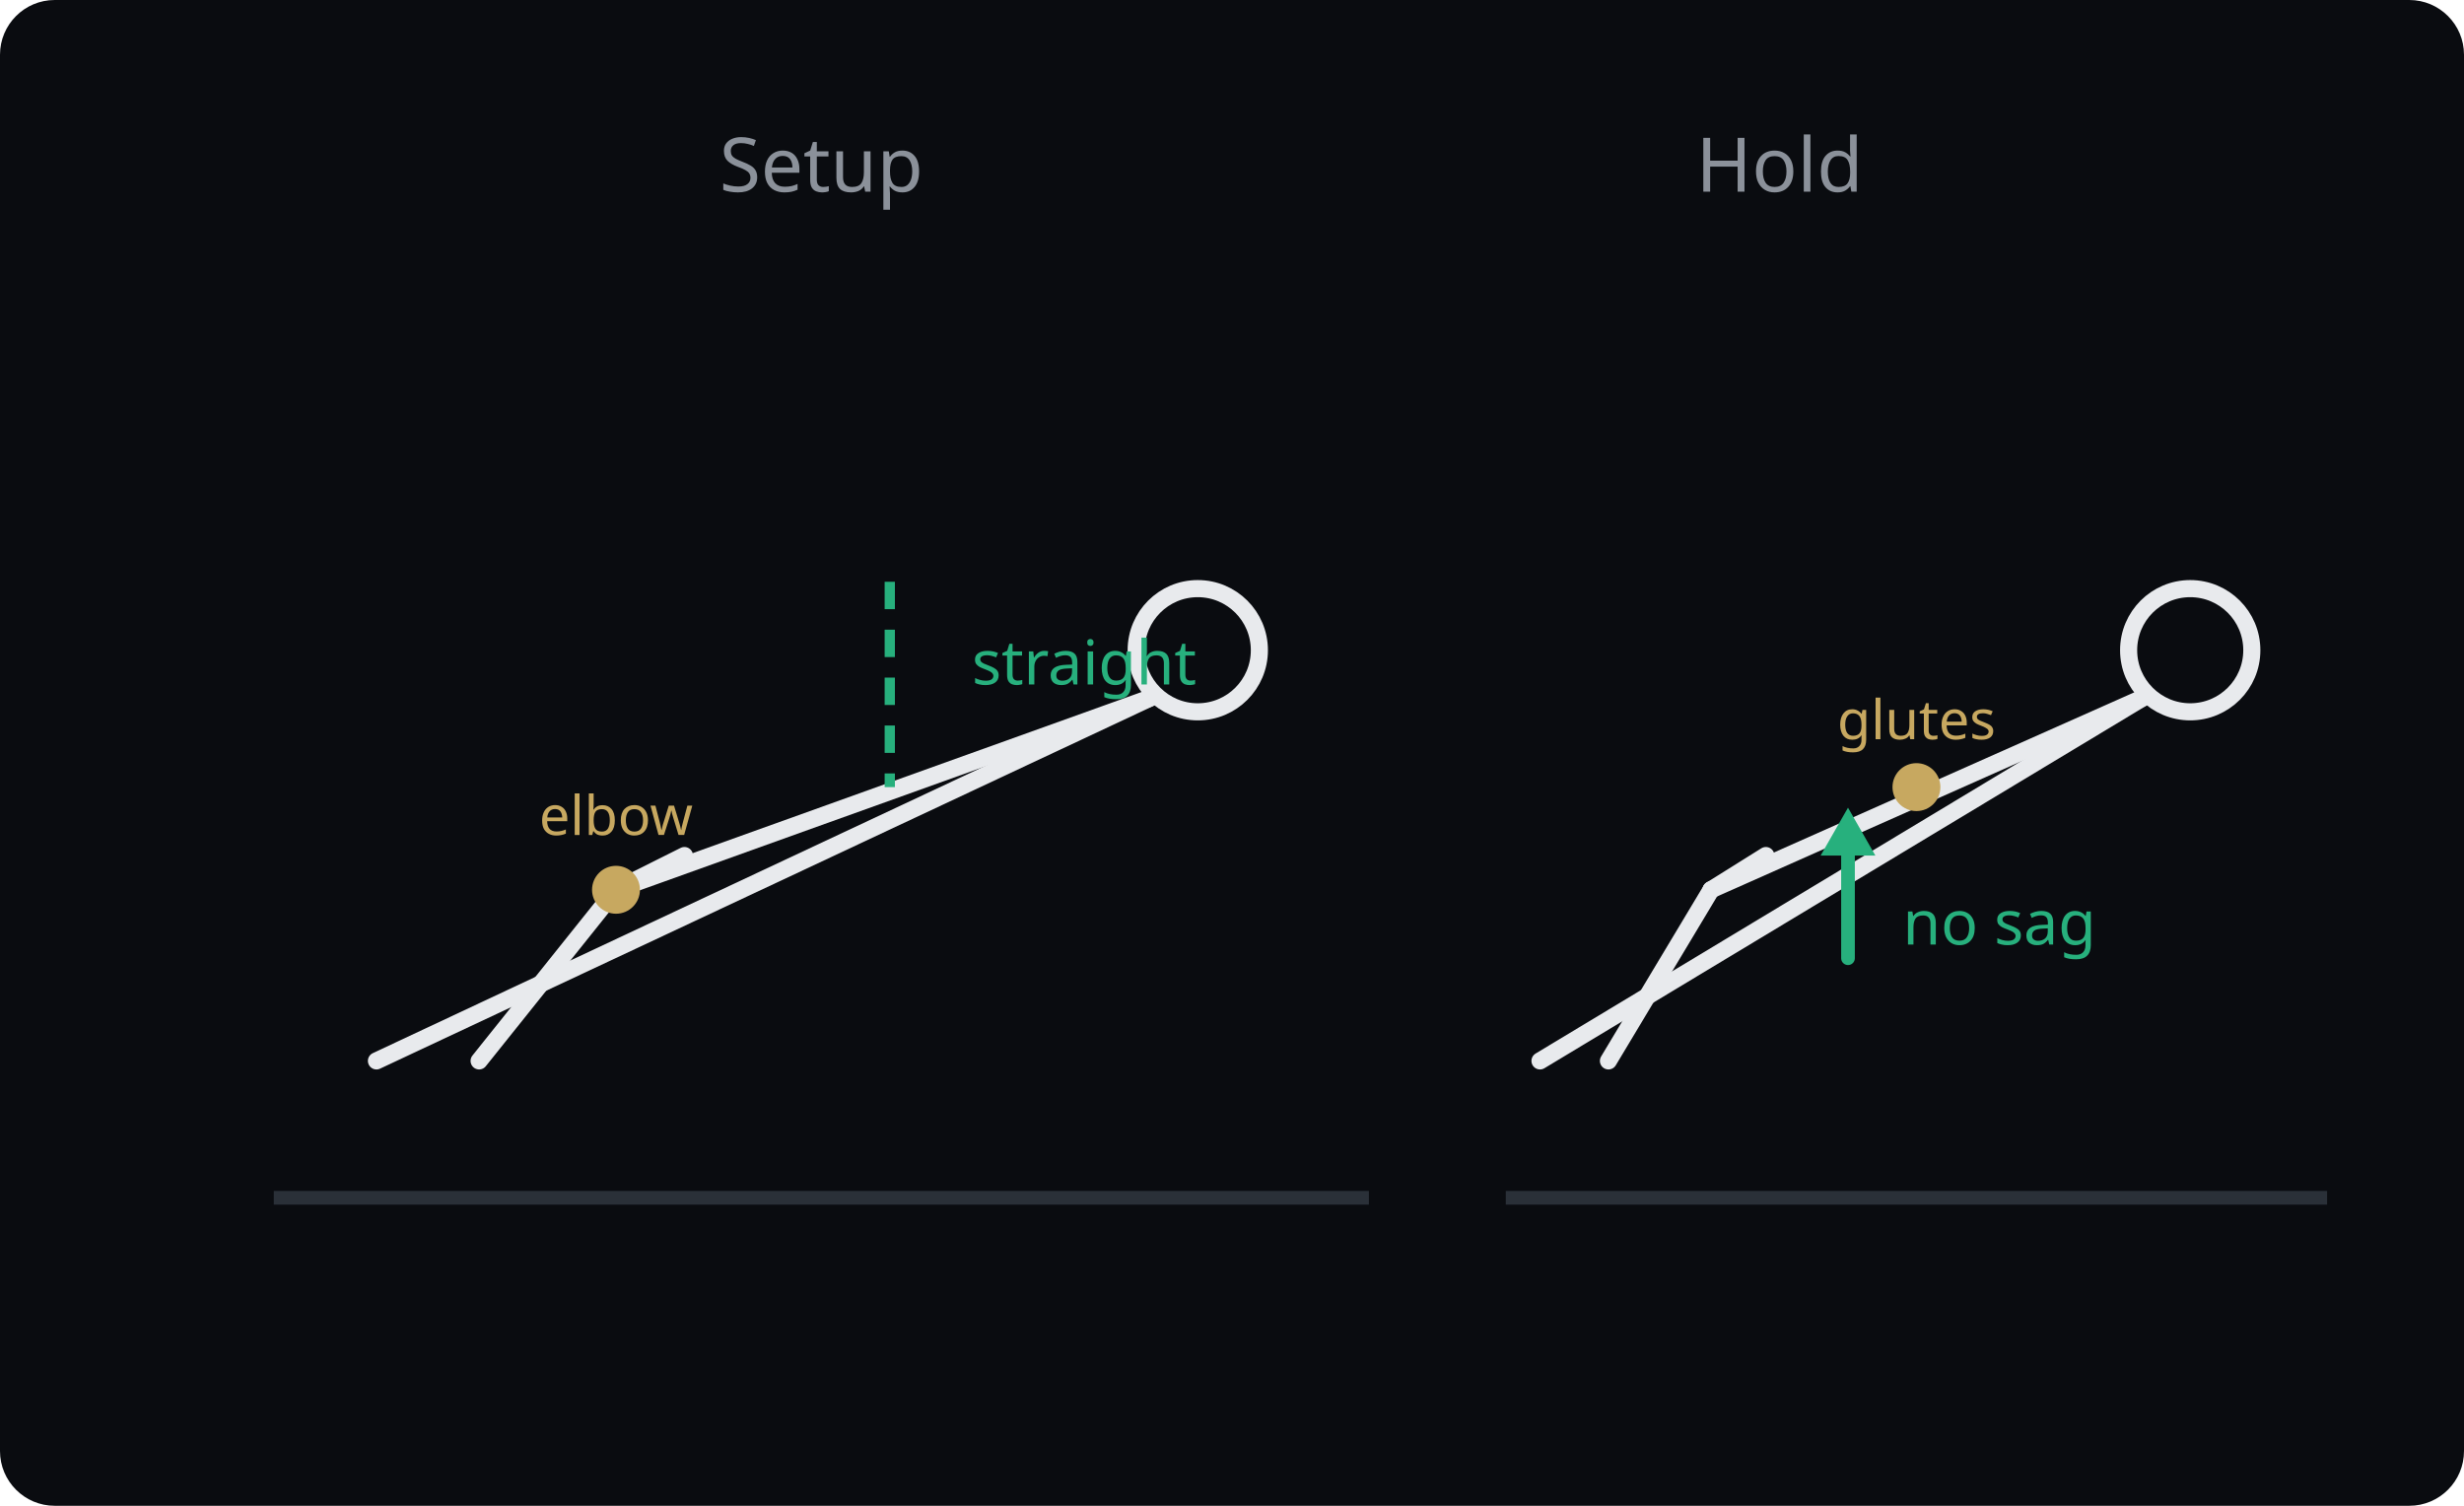
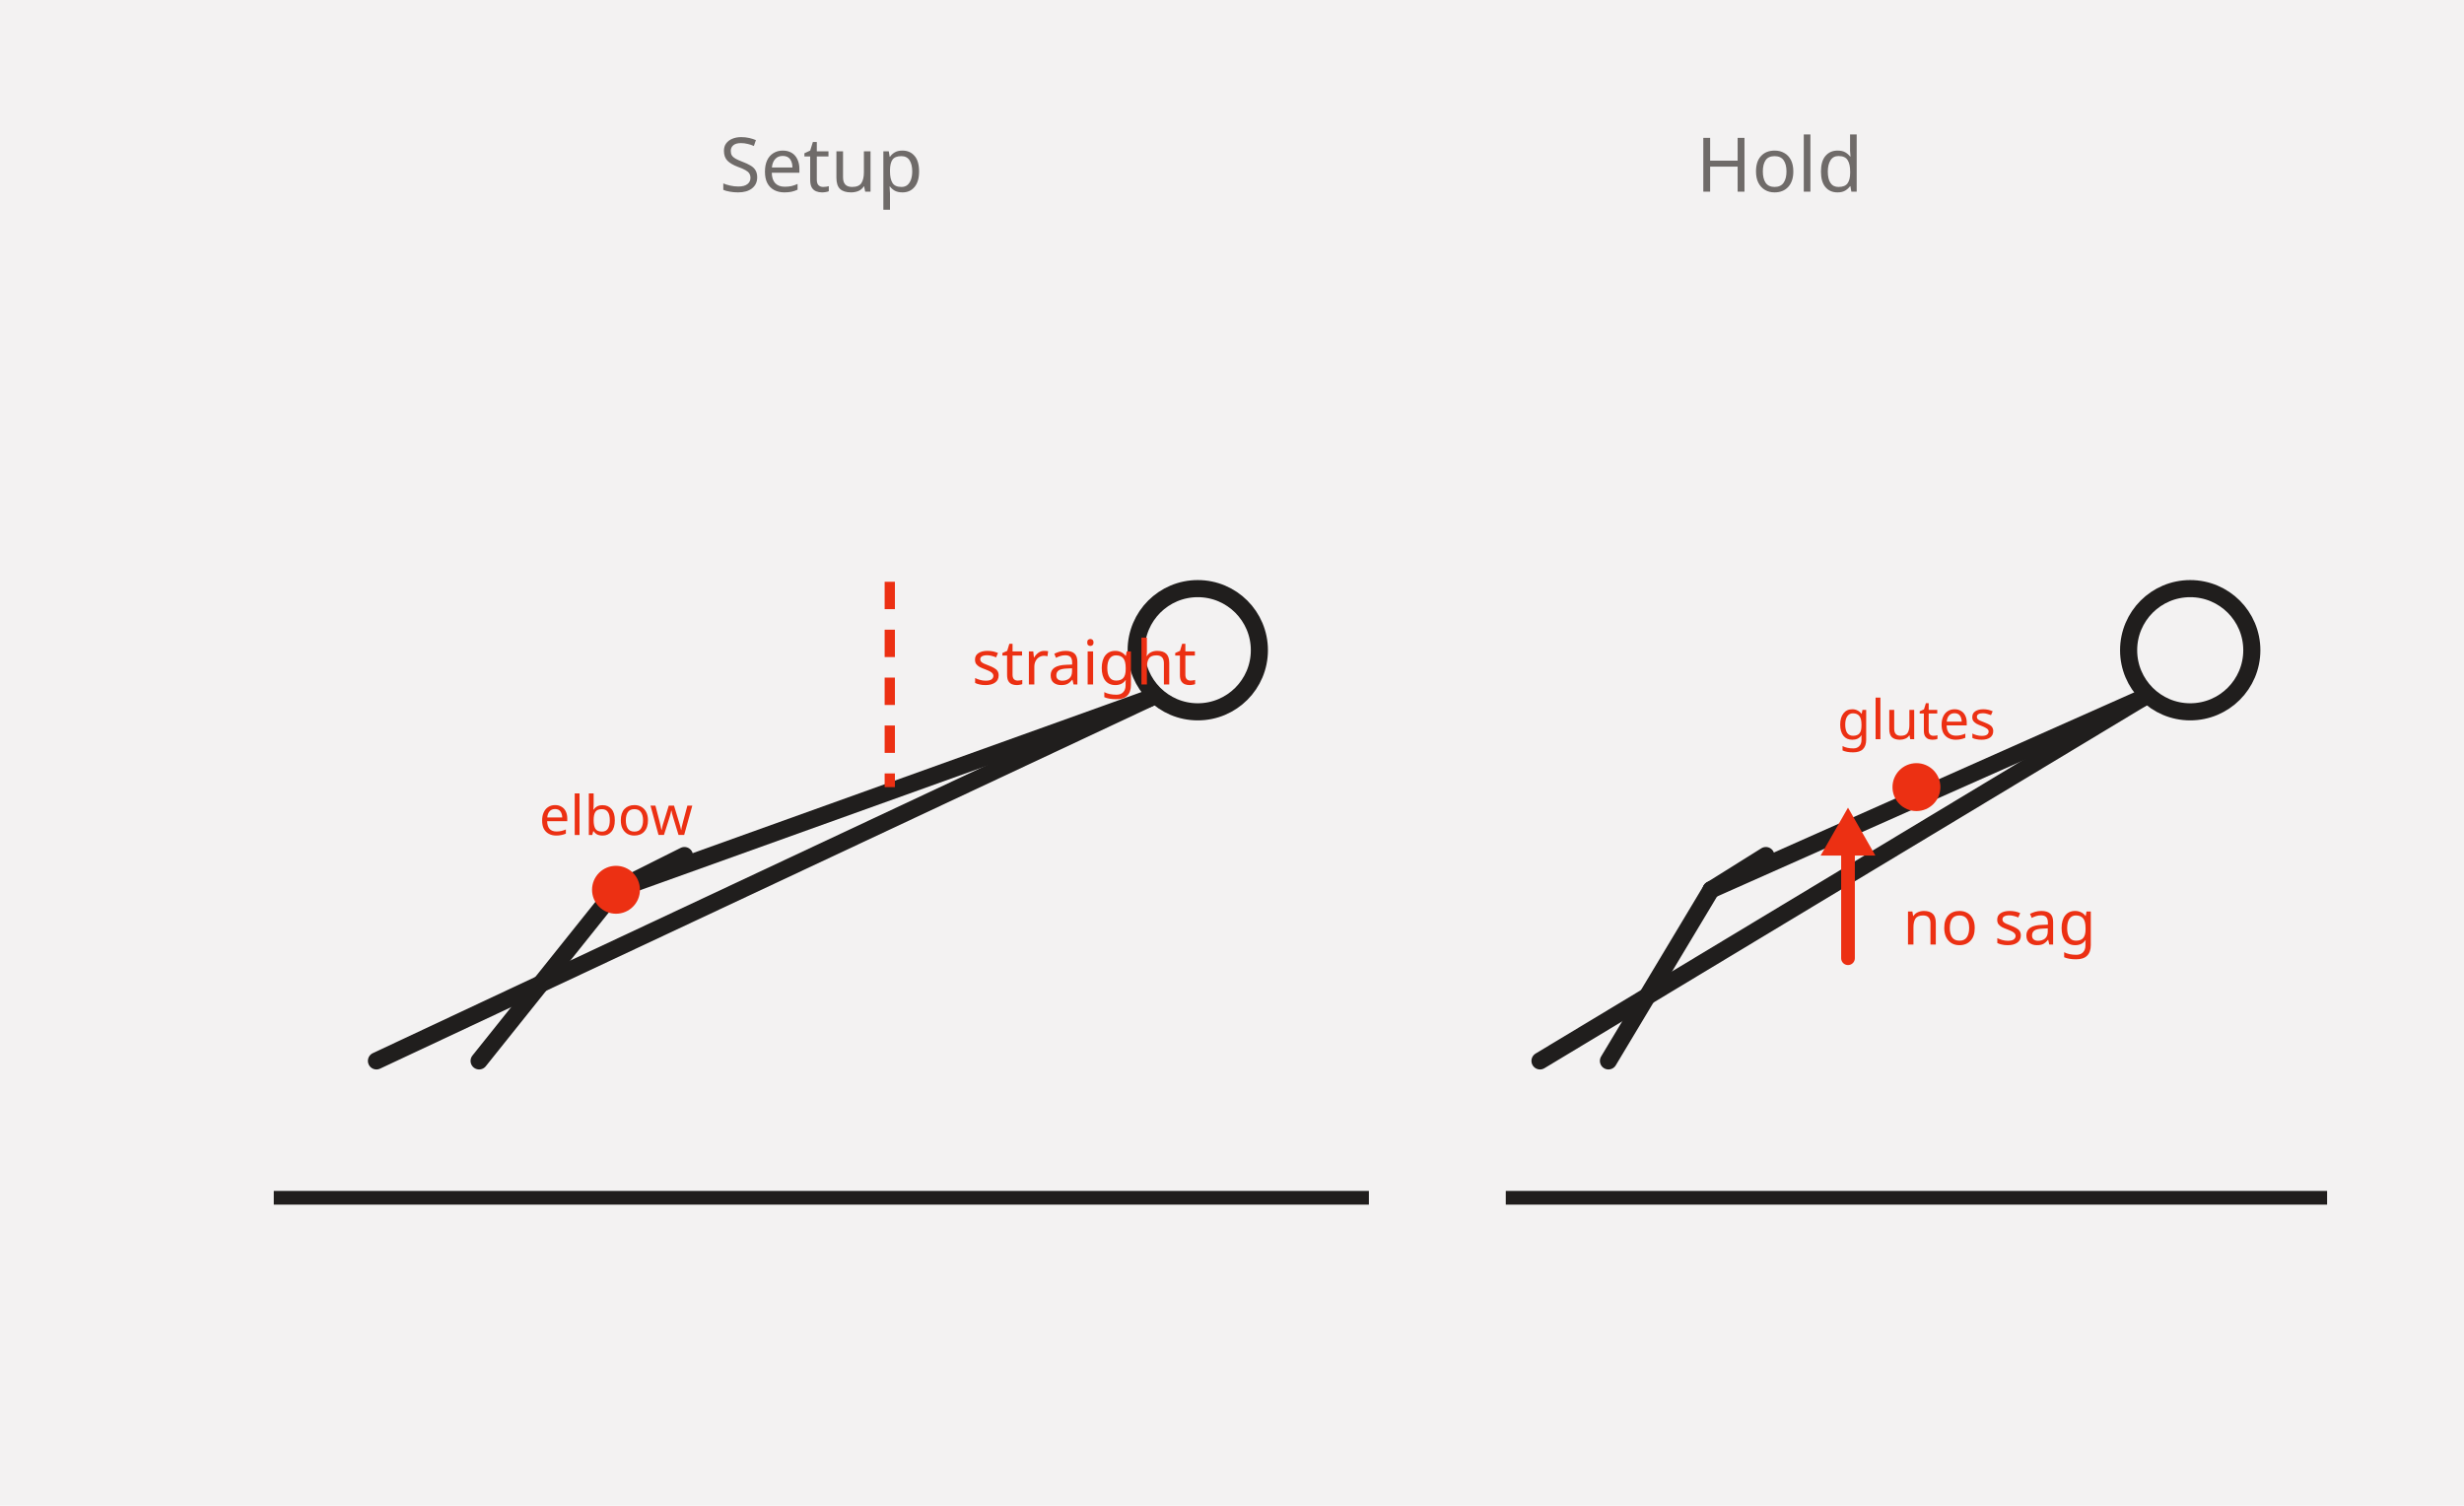
<svg xmlns="http://www.w3.org/2000/svg" viewBox="0 0 360 220" fill="none" role="img" aria-label="Plank form: setup and hold line">
-   <rect width="360" height="220" fill="#0a0c10" rx="8" />
-   <text x="120" y="28" text-anchor="middle" fill="#8b919a" font-family="system-ui,sans-serif" font-size="11">Setup</text>
-   <text x="260" y="28" text-anchor="middle" fill="#8b919a" font-family="system-ui,sans-serif" font-size="11">Hold</text>
-   <line x1="40" y1="175" x2="200" y2="175" stroke="#2a3038" stroke-width="2" />
-   <line x1="220" y1="175" x2="340" y2="175" stroke="#2a3038" stroke-width="2" />
-   <g stroke="#e8eaed" stroke-width="2.5" stroke-linecap="round" stroke-linejoin="round">
+   <rect width="360" height="220" fill="#f3f2f2" />
+   <text x="120" y="28" text-anchor="middle" fill="#6f6b69" font-family="Archivo, system-ui, sans-serif" font-size="11">Setup</text>
+   <text x="260" y="28" text-anchor="middle" fill="#6f6b69" font-family="Archivo, system-ui, sans-serif" font-size="11">Hold</text>
+   <line x1="40" y1="175" x2="200" y2="175" stroke="#201e1d" stroke-width="2" />
+   <line x1="220" y1="175" x2="340" y2="175" stroke="#201e1d" stroke-width="2" />
+   <g stroke="#201e1d" stroke-width="2.5" stroke-linecap="round" stroke-linejoin="round">
    <circle cx="175" cy="95" r="9" />
    <line x1="168" y1="102" x2="90" y2="130" />
    <line x1="90" y1="130" x2="70" y2="155" />
    <line x1="100" y1="125" x2="90" y2="130" />
    <line x1="168" y1="102" x2="55" y2="155" />
  </g>
-   <circle cx="90" cy="130" r="3.5" fill="#c7a860" />
-   <text x="90" y="122" text-anchor="middle" fill="#c7a860" font-family="system-ui,sans-serif" font-size="8">elbow</text>
-   <path d="M130 85 L130 115" stroke="#27b07d" stroke-width="1.5" stroke-dasharray="4 3" />
-   <text x="142" y="100" fill="#27b07d" font-family="system-ui,sans-serif" font-size="9">straight</text>
-   <g stroke="#e8eaed" stroke-width="2.5" stroke-linecap="round" stroke-linejoin="round">
+   <circle cx="90" cy="130" r="3.5" fill="#ec3013" />
+   <text x="90" y="122" text-anchor="middle" fill="#ec3013" font-family="Archivo, system-ui, sans-serif" font-size="8">elbow</text>
+   <path d="M130 85 L130 115" stroke="#ec3013" stroke-width="1.5" stroke-dasharray="4 3" />
+   <text x="142" y="100" fill="#ec3013" font-family="Archivo, system-ui, sans-serif" font-size="9">straight</text>
+   <g stroke="#201e1d" stroke-width="2.5" stroke-linecap="round" stroke-linejoin="round">
    <circle cx="320" cy="95" r="9" />
    <line x1="313" y1="102" x2="250" y2="130" />
    <line x1="250" y1="130" x2="235" y2="155" />
    <line x1="258" y1="125" x2="250" y2="130" />
    <line x1="313" y1="102" x2="225" y2="155" />
  </g>
-   <path d="M270 140 L270 125" stroke="#27b07d" stroke-width="2" stroke-linecap="round" />
-   <polygon points="266,125 270,118 274,125" fill="#27b07d" />
-   <text x="278" y="138" fill="#27b07d" font-family="system-ui,sans-serif" font-size="9">no sag</text>
-   <circle cx="280" cy="115" r="3.5" fill="#c7a860" />
-   <text x="280" y="108" text-anchor="middle" fill="#c7a860" font-family="system-ui,sans-serif" font-size="8">glutes</text>
+   <path d="M270 140 L270 125" stroke="#ec3013" stroke-width="2" stroke-linecap="round" />
+   <polygon points="266,125 270,118 274,125" fill="#ec3013" />
+   <text x="278" y="138" fill="#ec3013" font-family="Archivo, system-ui, sans-serif" font-size="9">no sag</text>
+   <circle cx="280" cy="115" r="3.5" fill="#ec3013" />
+   <text x="280" y="108" text-anchor="middle" fill="#ec3013" font-family="Archivo, system-ui, sans-serif" font-size="8">glutes</text>
</svg>
